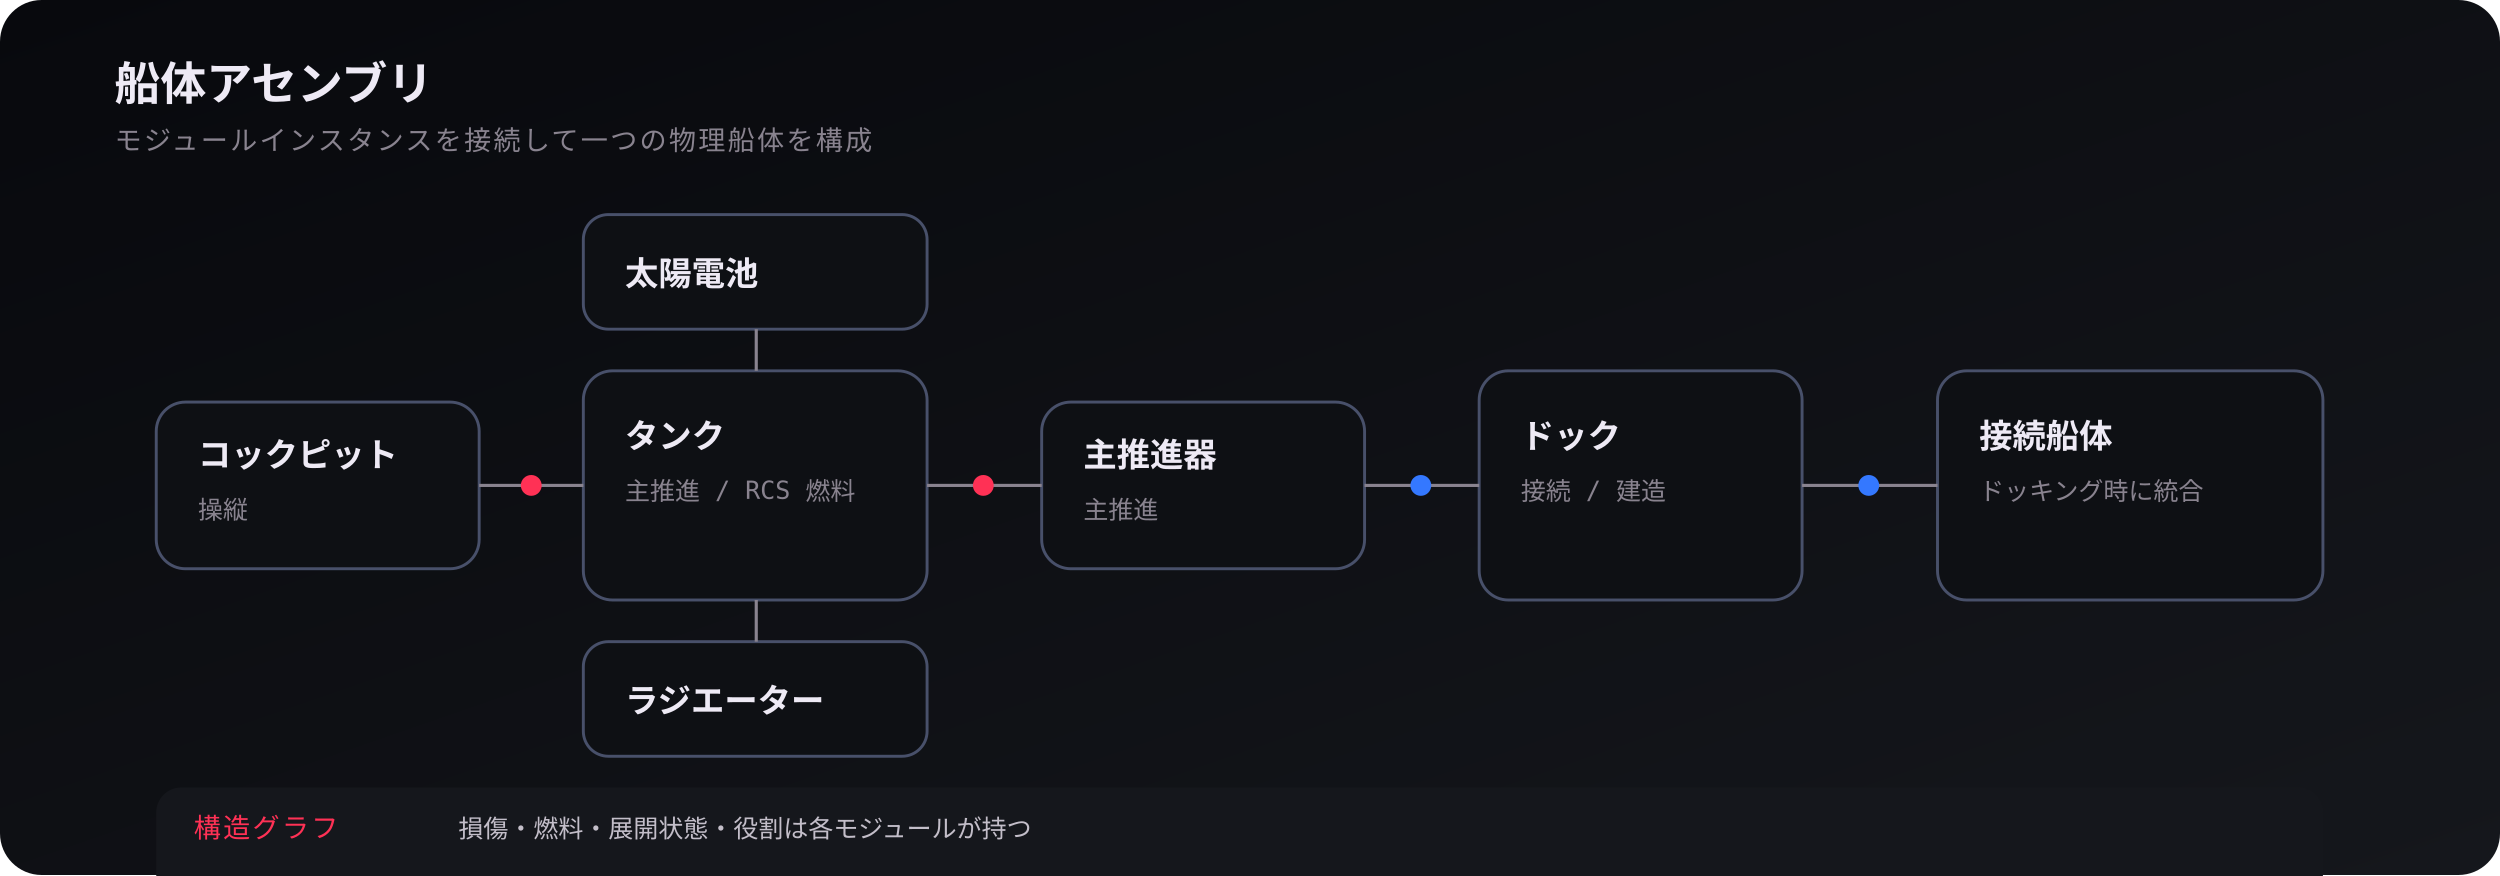
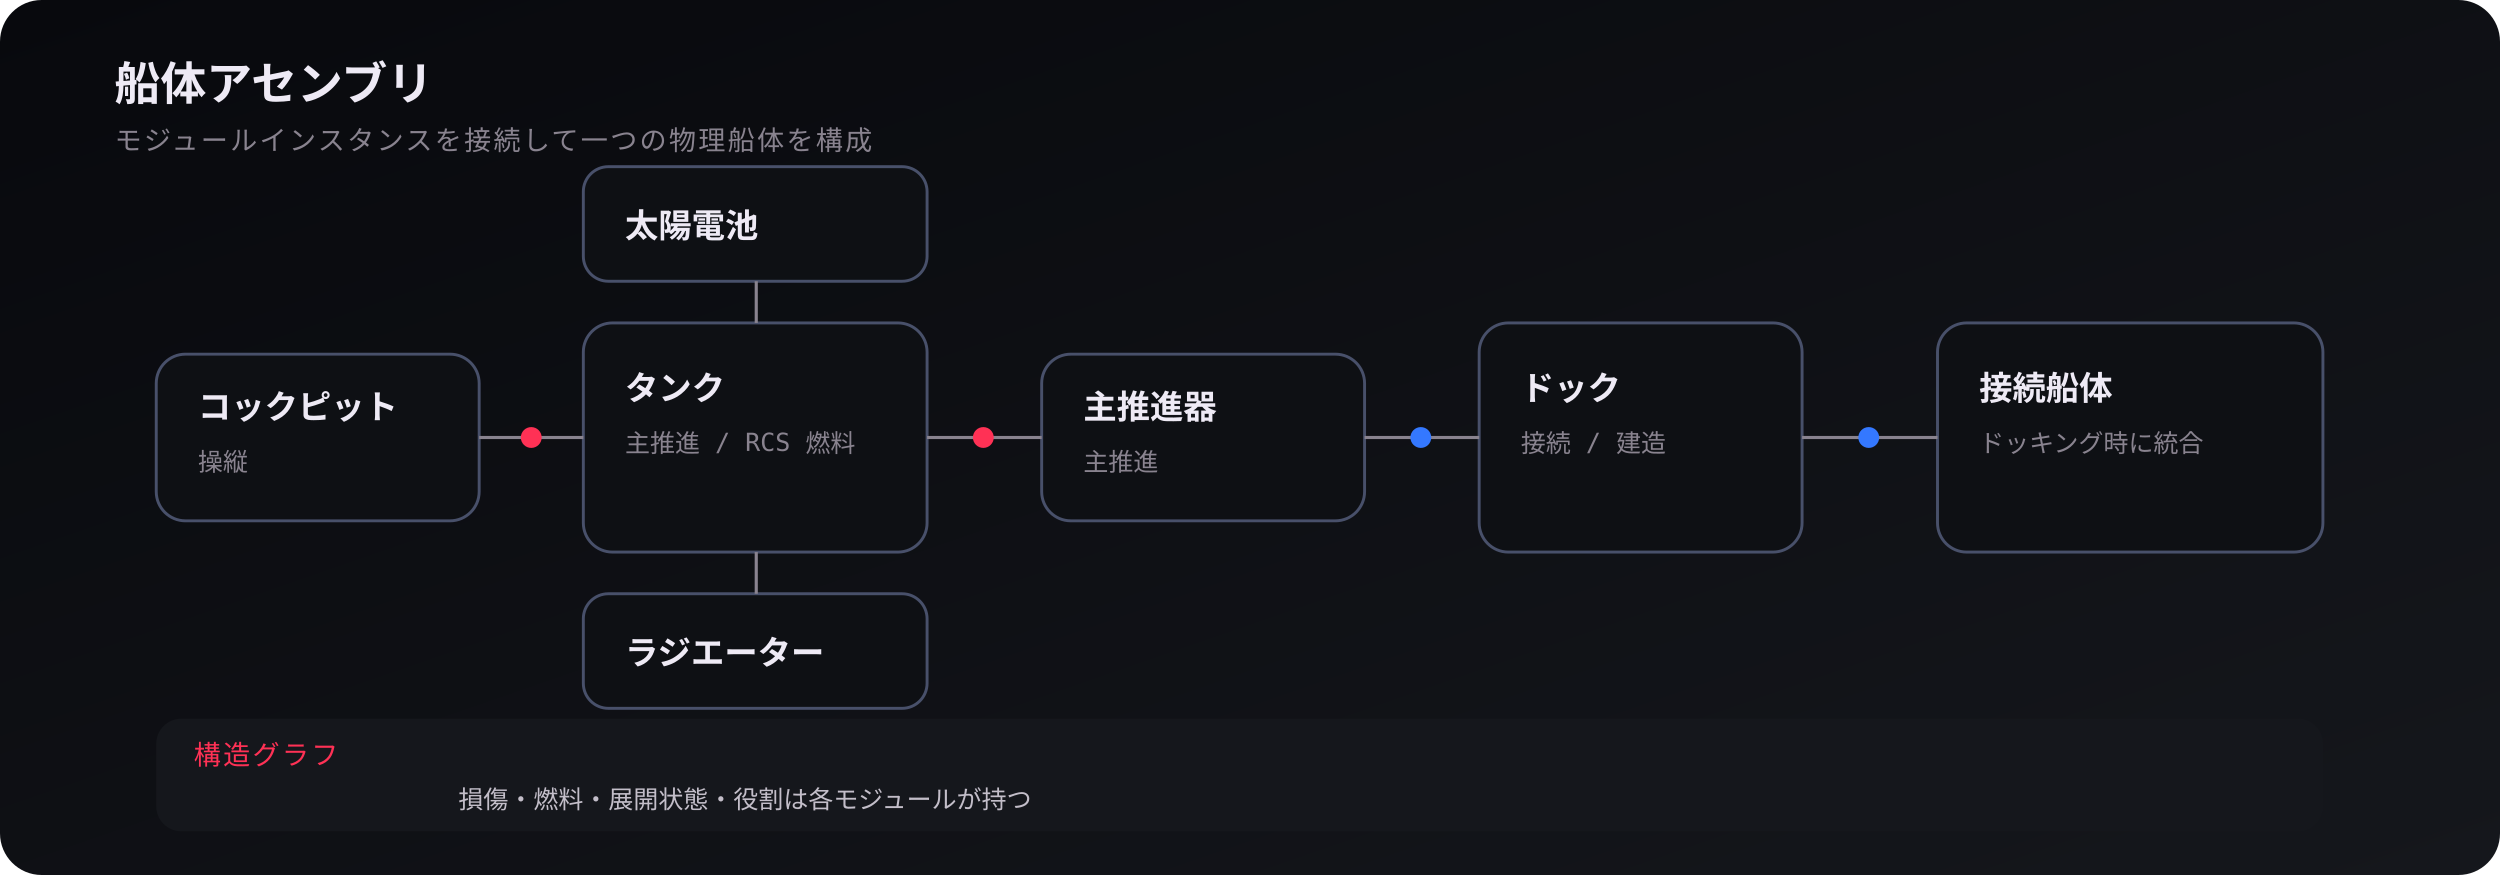
<svg xmlns="http://www.w3.org/2000/svg" width="1200" height="420" viewBox="0 0 1200 420">
  <defs>
    <style>
.m{font-family:ui-monospace,SFMono-Regular,Menlo,Consolas,monospace}.sans{font-family:system-ui,-apple-system,sans-serif}
.t{fill:#eeeaf5}.b{fill:#c3bec9}.d{fill:#89838f}.f{fill:#5f5a65}.a{fill:#ff3155}.an{fill:#ff6b82}.s{fill:#3478ff}
.box{fill:#0e1014;stroke:#48506a;stroke-width:1.4}.soft{fill:#15171c}.line{fill:none;stroke:#89838f;stroke-width:1.5}.accent{fill:none;stroke:#ff3155;stroke-width:2}.signal{fill:none;stroke:#3478ff;stroke-width:2}.dash{stroke-dasharray:7 7}
.h{font-size:22px;font-weight:700}.k{font-size:13px;letter-spacing:1.1px}.v{font-size:16px;font-weight:600}.sm{font-size:12px}.xs{font-size:10px;letter-spacing:.8px}
</style>
    <linearGradient id="bg" x1="0" y1="0" x2="1" y2="1">
      <stop stop-color="#08090d" />
      <stop offset="1" stop-color="#15171c" />
    </linearGradient>
    <filter id="glow">
      <feGaussianBlur stdDeviation="4" result="b" />
      <feMerge>
        <feMergeNode in="b" />
        <feMergeNode in="SourceGraphic" />
      </feMerge>
    </filter>
    <marker id="arrR" viewBox="0 0 10 10" refX="9" refY="5" markerWidth="7" markerHeight="7" orient="auto">
      <path d="M0 0L10 5 0 10Z" fill="#ff3155" />
    </marker>
    <marker id="arrB" viewBox="0 0 10 10" refX="9" refY="5" markerWidth="7" markerHeight="7" orient="auto">
      <path d="M0 0L10 5 0 10Z" fill="#3478ff" />
    </marker>
  </defs>
  <rect width="1200" height="420" rx="20" fill="url(#bg)" />
  <text x="55" y="48" class="m t h">船体アセンブリ</text>
  <text x="55" y="72" class="m d k">モジュールインスタンスを接続して一つの物理船体を構成</text>
-   <g transform="translate(75 108)">
+   <g transform="translate(75 85)">
    <rect x="0" y="85" width="155" height="80" rx="14" class="box" />
    <text x="20" y="116" class="sans t v">コックピット</text>
    <text x="20" y="141" class="m d sm">操縦</text>
    <rect x="205" y="70" width="165" height="110" rx="14" class="box" />
    <text x="225" y="107" class="sans t v">タンク</text>
    <text x="225" y="132" class="m d sm">主推進 / RCS 燃料</text>
    <rect x="425" y="85" width="155" height="80" rx="14" class="box" />
    <text x="445" y="116" class="sans t v">主推進器</text>
    <text x="445" y="141" class="m d sm">主推進</text>
    <rect x="205" y="-5" width="165" height="55" rx="12" class="box" />
    <text x="225" y="29" class="sans t v">太陽電池</text>
    <rect x="205" y="200" width="165" height="55" rx="12" class="box" />
    <text x="225" y="234" class="sans t v">ラジエーター</text>
    <rect x="635" y="70" width="155" height="110" rx="14" class="box" />
    <text x="655" y="107" class="sans t v">ドック</text>
    <text x="655" y="132" class="m d sm">接続 / 建造</text>
    <rect x="855" y="70" width="185" height="110" rx="14" class="box" />
    <text x="875" y="107" class="sans t v">接続船体</text>
    <text x="875" y="132" class="m d sm">ドッキング時に統合</text>
    <path d="M155 125H205M370 125H425M580 125H635M790 125H855M288 50V70M288 180V200" class="line" />
    <circle cx="180" cy="125" r="5" fill="#ff3155" />
    <circle cx="397" cy="125" r="5" fill="#ff3155" />
    <circle cx="607" cy="125" r="5" fill="#3478ff" />
    <circle cx="822" cy="125" r="5" fill="#3478ff" />
-     <rect x="0" y="270" width="1040" height="58" rx="12" class="soft" />
-     <text x="18" y="294" class="m a k">構造グラフ</text>
-     <text x="145" y="294" class="m b sm">損傷・燃料・展開状態・役割は各モジュールが持つ</text>
+     <rect x="0" y="260" width="1040" height="54" rx="12" class="soft" />
+     <text x="18" y="282" class="m a k">構造グラフ</text>
+     <text x="145" y="303" class="m b sm">損傷・燃料・展開状態・役割は各モジュールが持つ</text>
  </g>
</svg>
